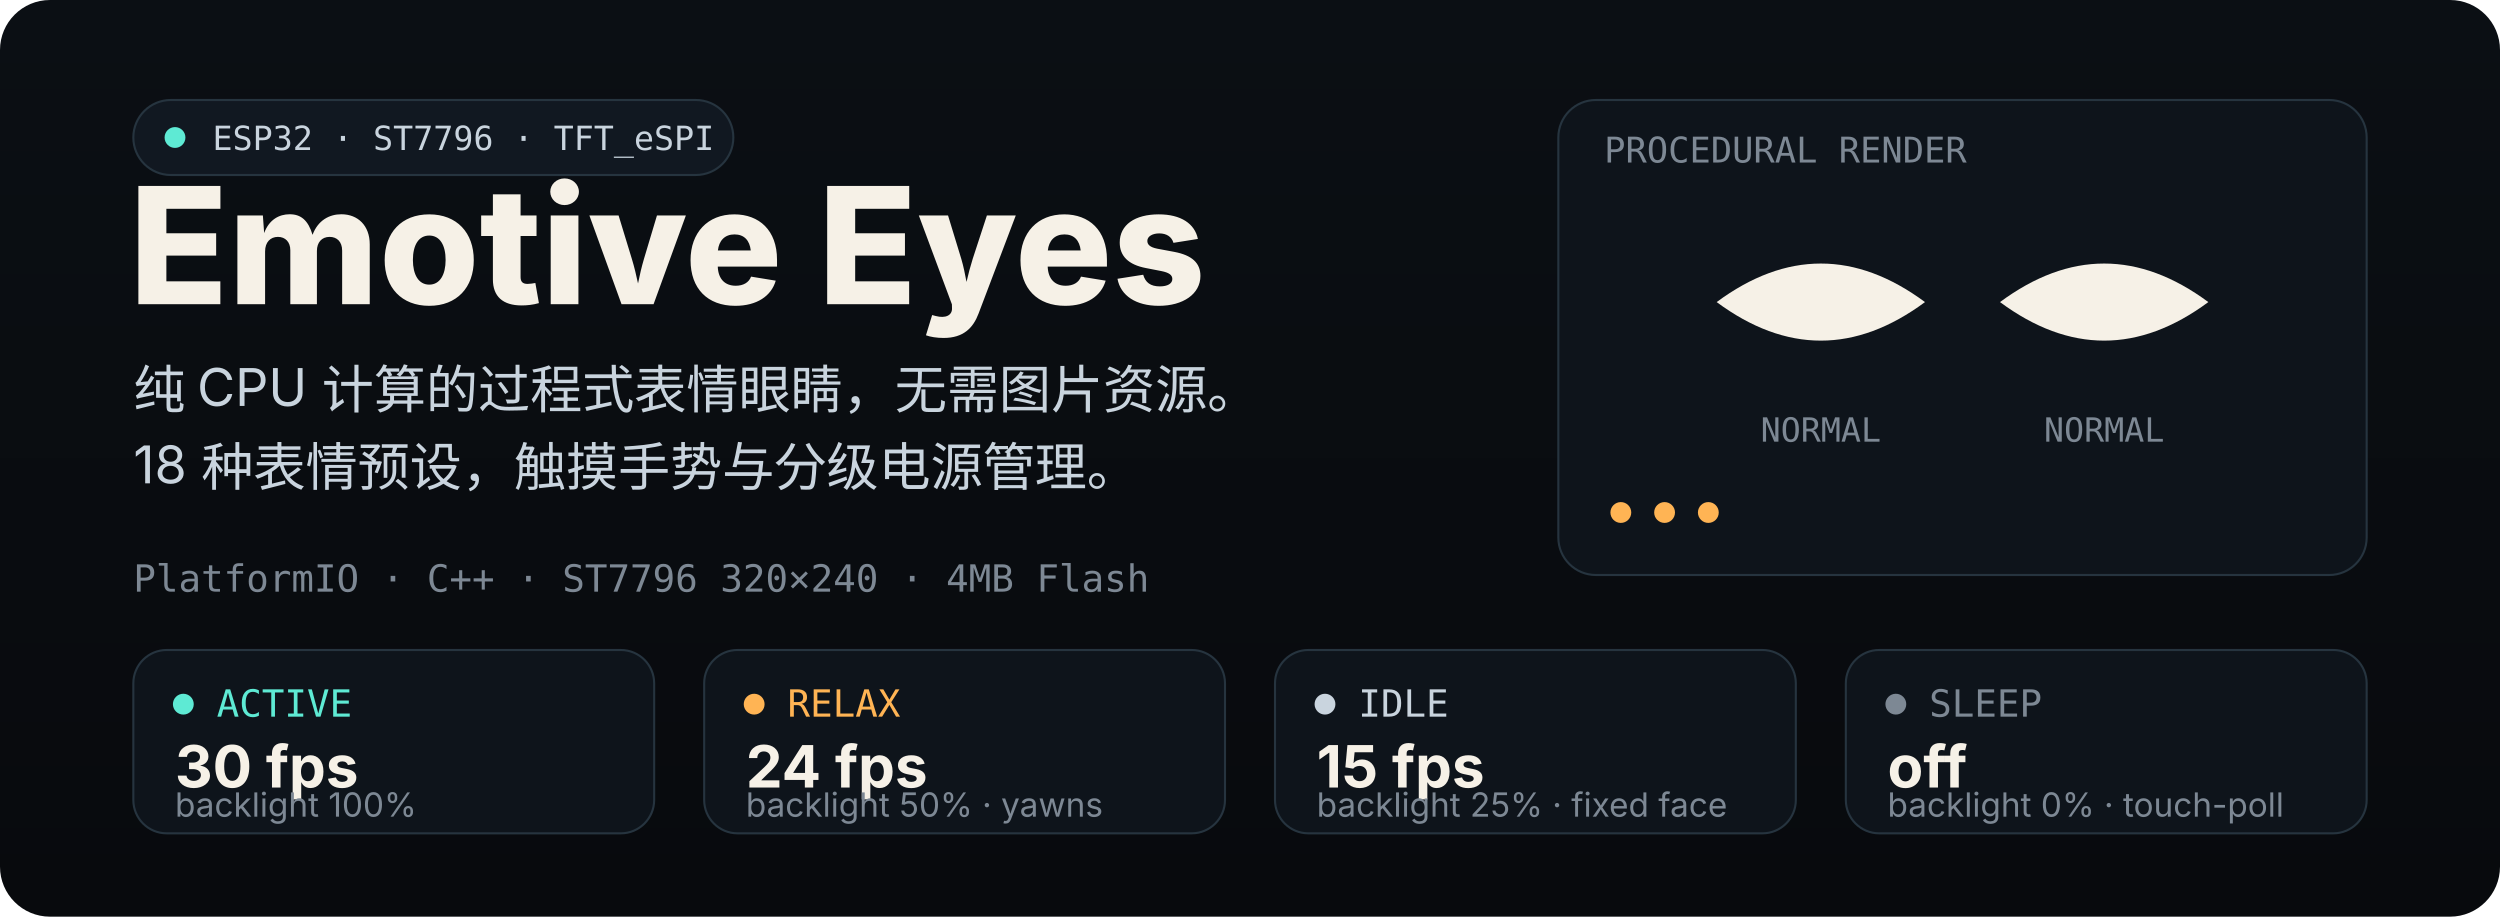
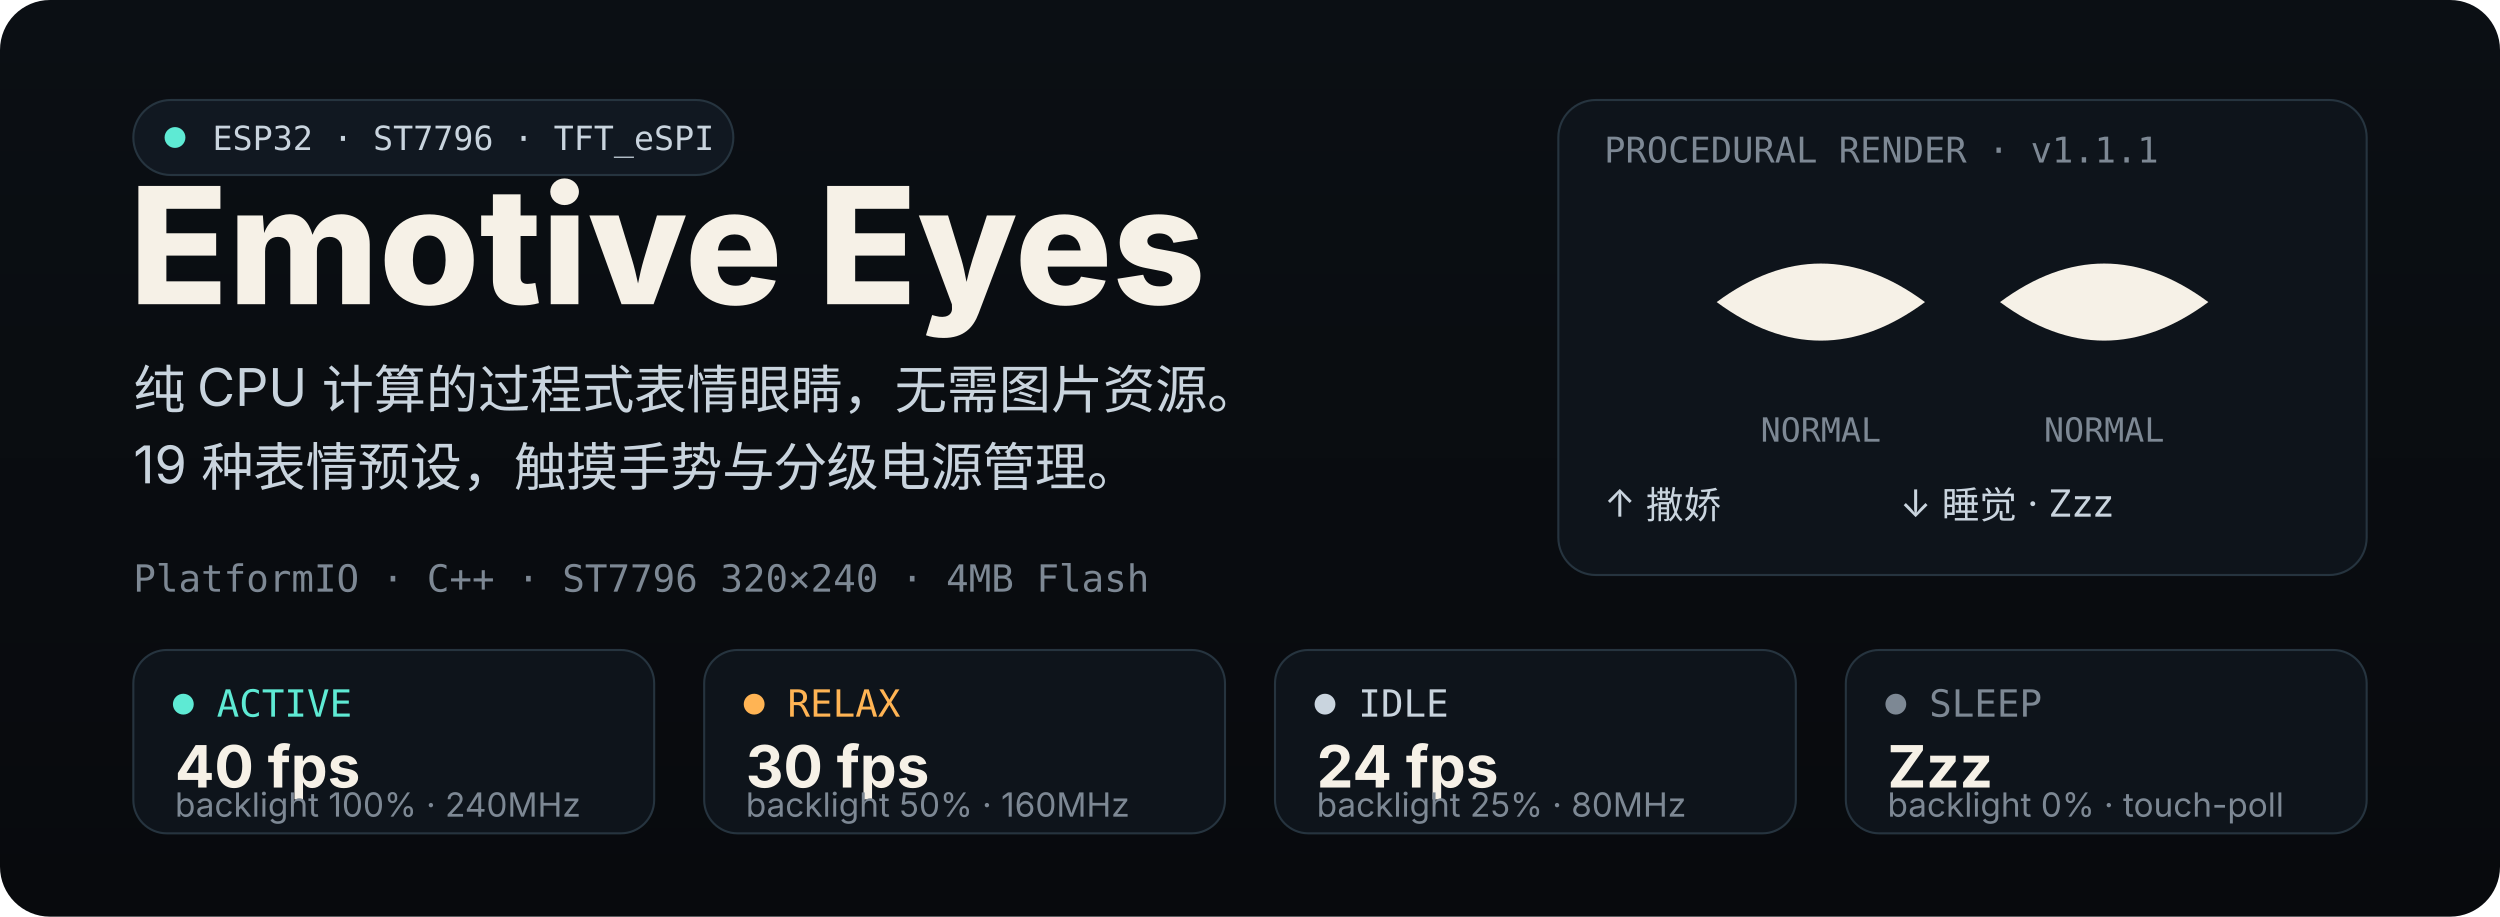
<svg xmlns="http://www.w3.org/2000/svg" width="1200" height="440" viewBox="0 0 1200 440" role="img" aria-labelledby="title desc">
  <defs>
    <linearGradient id="bg" x1="0" y1="0" x2="0" y2="1">
      <stop offset="0" stop-color="#0B0F14" />
      <stop offset="1" stop-color="#080A0D" />
    </linearGradient>
  </defs>
  <rect width="1200" height="440" rx="24" fill="url(#bg)" />
  <g id="title-block" font-family="-apple-system, BlinkMacSystemFont, Segoe UI, PingFang SC, sans-serif">
    <rect x="64" y="48" width="288" height="36" rx="18" fill="#111821" stroke="#26343F" />
    <circle cx="84" cy="66" r="5" fill="#5EEAD4" />
    <text x="102" y="72" font-family="ui-monospace, SFMono-Regular, Menlo, monospace" font-size="16" fill="#C9D4DE">ESP32 · ST7796 · TFT_eSPI</text>
    <text x="62" y="146" font-size="78" font-weight="800" fill="#F6F1E7">Emotive Eyes</text>
    <text x="64" y="196" font-size="25" fill="#C9D4DE">纯 CPU 计算的过程式表情眼睛，无需图片资源。</text>
-     <text x="64" y="232" font-size="25" fill="#C9D4DE">18 种表情预设，触摸手势与分级电源管理。</text>
+     <text x="64" y="232" font-size="25" fill="#C9D4DE">19 种表情预设，触摸手势与分级电源管理。</text>
    <text x="64" y="284" font-family="ui-monospace, SFMono-Regular, Menlo, monospace" font-size="18" fill="#7D8894">PlatformIO · C++ · ST7796 320×240 · 4MB Flash</text>
+     <text x="1136" y="78" text-anchor="end" font-family="ui-monospace, SFMono-Regular, Menlo, monospace" font-size="16" fill="#7D8894">v1.1.1</text>
  </g>
  <g id="project-proof">
    <rect x="748" y="48" width="388" height="228" rx="18" fill="#0E141B" stroke="#26343F" />
-     <text x="770" y="78" font-family="ui-monospace, SFMono-Regular, Menlo, monospace" font-size="17" fill="#7D8894">PROCEDURAL RENDER</text>
+     <text x="770" y="78" font-family="ui-monospace, SFMono-Regular, Menlo, monospace" font-size="17" fill="#7D8894">PROCEDURAL RENDER · v1.1.1</text>
    <path d="M 824 145 Q 874 108 924 145 Q 874 182 824 145 Z" fill="#F6F1E7" />
    <path d="M 960 145 Q 1010 108 1060 145 Q 1010 182 960 145 Z" fill="#F6F1E7" />
    <text x="874" y="212" text-anchor="middle" font-family="ui-monospace, SFMono-Regular, Menlo, monospace" font-size="16" fill="#7D8894">NORMAL</text>
    <text x="1010" y="212" text-anchor="middle" font-family="ui-monospace, SFMono-Regular, Menlo, monospace" font-size="16" fill="#7D8894">NORMAL</text>
-     <circle cx="778" cy="246" r="5" fill="#FFB454" />
-     <circle cx="799" cy="246" r="5" fill="#FFB454" />
-     <circle cx="820" cy="246" r="5" fill="#FFB454" />
+     <text x="770" y="248" font-family="-apple-system, BlinkMacSystemFont, Segoe UI, PingFang SC, sans-serif" font-size="18" fill="#C9D4DE">↑ 撒娇</text>
+     <text x="912" y="248" font-family="-apple-system, BlinkMacSystemFont, Segoe UI, PingFang SC, sans-serif" font-size="18" fill="#C9D4DE">↓ 睡觉 · Zzz</text>
  </g>
  <g id="power-states" font-family="-apple-system, BlinkMacSystemFont, Segoe UI, PingFang SC, sans-serif">
    <rect x="64" y="312" width="250" height="88" rx="16" fill="#0E141B" stroke="#26343F" />
    <circle cx="88" cy="338" r="5" fill="#5EEAD4" />
    <text x="104" y="344" font-family="ui-monospace, SFMono-Regular, Menlo, monospace" font-size="18" fill="#5EEAD4">ACTIVE</text>
-     <text x="84" y="378" font-size="28" font-weight="700" fill="#F6F1E7">30 fps</text>
-     <text x="84" y="392" font-size="16" fill="#7D8894">backlight 100%</text>
+     <text x="84" y="378" font-size="28" font-weight="700" fill="#F6F1E7">40 fps</text>
+     <text x="84" y="392" font-size="16" fill="#7D8894">backlight 100% · 240MHz</text>
    <rect x="338" y="312" width="250" height="88" rx="16" fill="#0E141B" stroke="#26343F" />
    <circle cx="362" cy="338" r="5" fill="#FFB454" />
    <text x="378" y="344" font-family="ui-monospace, SFMono-Regular, Menlo, monospace" font-size="18" fill="#FFB454">RELAX</text>
-     <text x="358" y="378" font-size="28" font-weight="700" fill="#F6F1E7">24 fps</text>
-     <text x="358" y="392" font-size="16" fill="#7D8894">backlight 50% · yawns</text>
+     <text x="358" y="378" font-size="28" font-weight="700" fill="#F6F1E7">30 fps</text>
+     <text x="358" y="392" font-size="16" fill="#7D8894">backlight 50% · 160MHz</text>
    <rect x="612" y="312" width="250" height="88" rx="16" fill="#0E141B" stroke="#26343F" />
    <circle cx="636" cy="338" r="5" fill="#C9D4DE" />
    <text x="652" y="344" font-family="ui-monospace, SFMono-Regular, Menlo, monospace" font-size="18" fill="#C9D4DE">IDLE</text>
-     <text x="632" y="378" font-size="28" font-weight="700" fill="#F6F1E7">15 fps</text>
-     <text x="632" y="392" font-size="16" fill="#7D8894">backlight 25% · fixed face</text>
+     <text x="632" y="378" font-size="28" font-weight="700" fill="#F6F1E7">24 fps</text>
+     <text x="632" y="392" font-size="16" fill="#7D8894">backlight 25% · 80MHz</text>
    <rect x="886" y="312" width="250" height="88" rx="16" fill="#0E141B" stroke="#26343F" />
    <circle cx="910" cy="338" r="5" fill="#7D8894" />
    <text x="926" y="344" font-family="ui-monospace, SFMono-Regular, Menlo, monospace" font-size="18" fill="#7D8894">SLEEP</text>
-     <text x="906" y="378" font-size="28" font-weight="700" fill="#F6F1E7">off</text>
+     <text x="906" y="378" font-size="28" font-weight="700" fill="#F6F1E7">Zzz</text>
    <text x="906" y="392" font-size="16" fill="#7D8894">backlight 0% · touch-poll</text>
  </g>
</svg>
